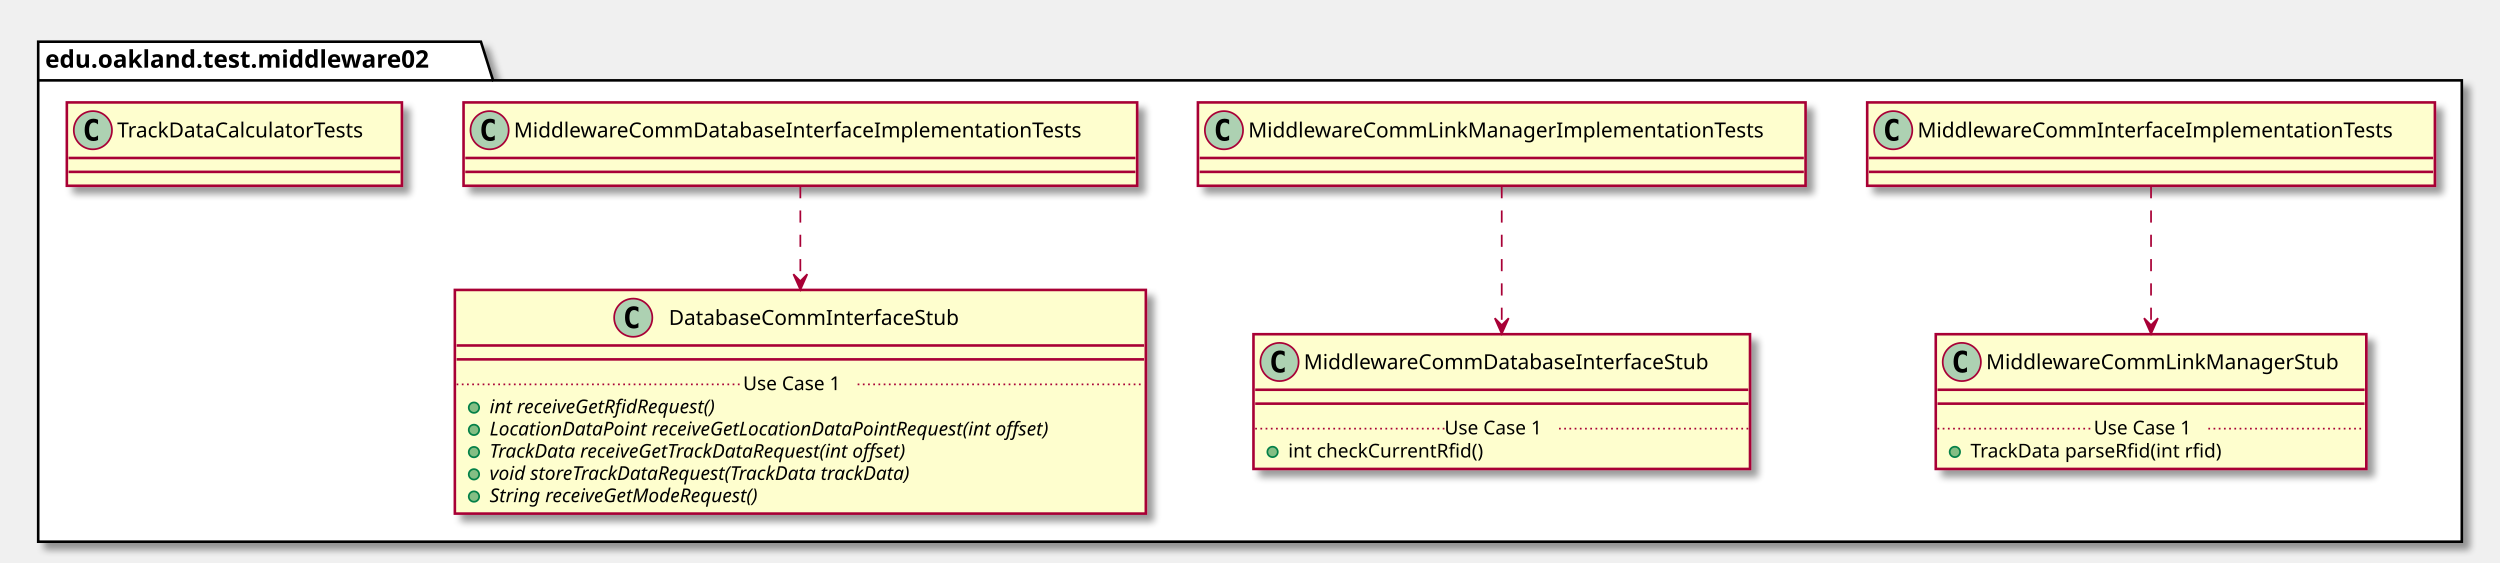
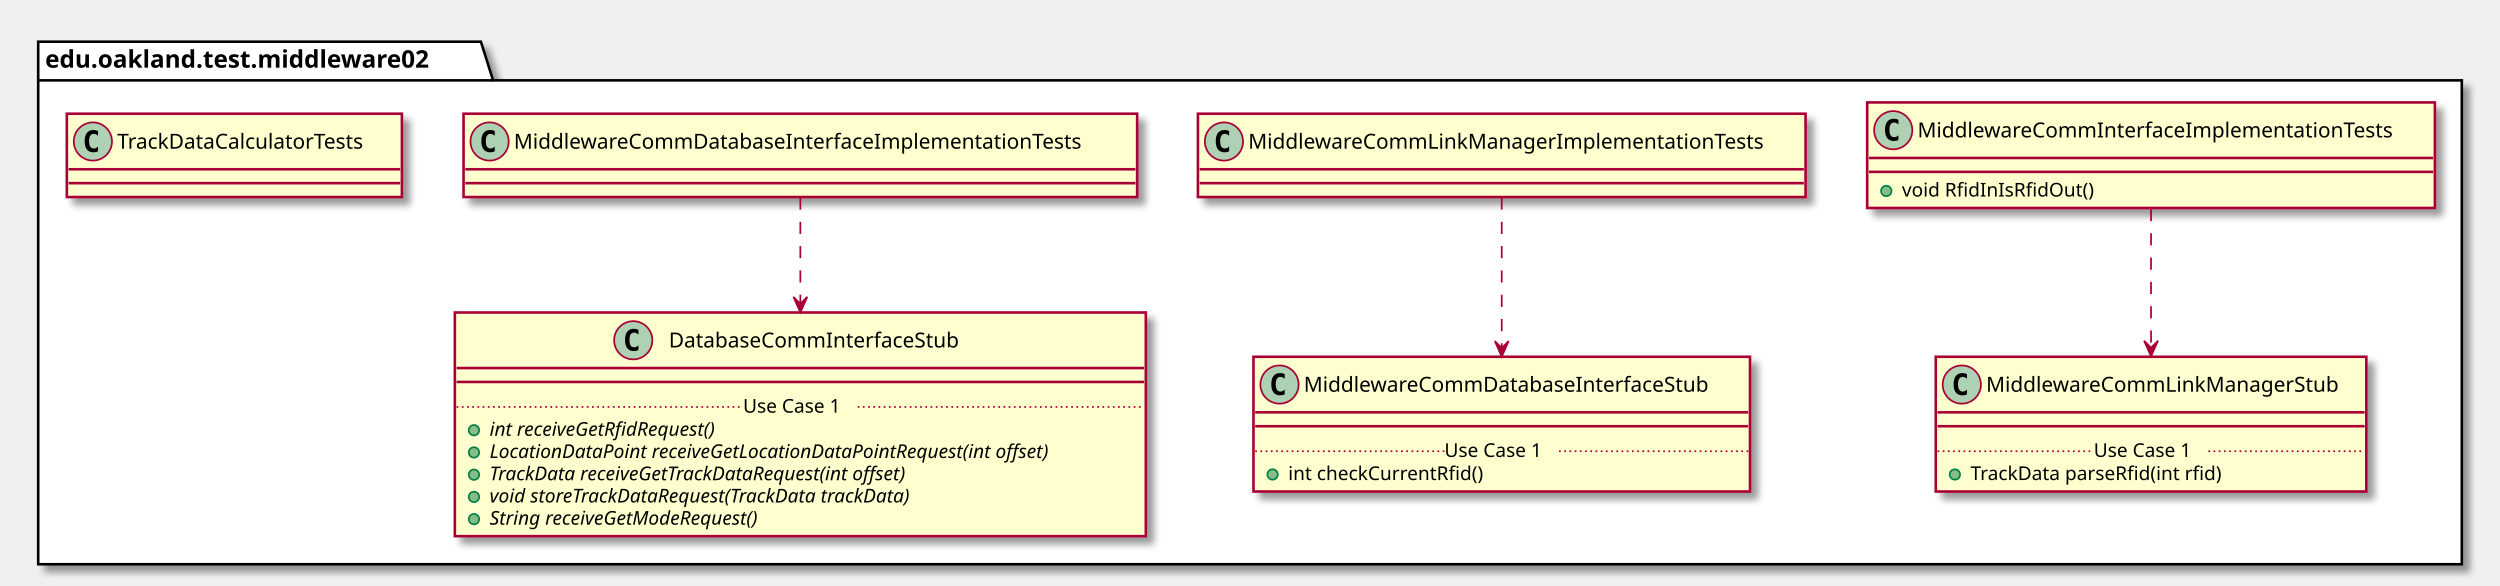
- <svg xmlns="http://www.w3.org/2000/svg" contentScriptType="application/ecmascript" contentStyleType="text/css" height="324px" preserveAspectRatio="none" style="width:1440px;height:324px;" version="1.1" viewBox="0 0 1440 324" width="1440px" zoomAndPan="magnify">
+ <svg xmlns="http://www.w3.org/2000/svg" contentScriptType="application/ecmascript" contentStyleType="text/css" height="337px" preserveAspectRatio="none" style="width:1440px;height:337px;" version="1.1" viewBox="0 0 1440 337" width="1440px" zoomAndPan="magnify">
  <defs>
-     <filter height="300%" id="fr3mve617rw9" width="300%" x="-1" y="-1">
+     <filter height="300%" id="f1j44obskdg0xr" width="300%" x="-1" y="-1">
      <feGaussianBlur result="blurOut" stdDeviation="2.0" />
      <feColorMatrix in="blurOut" result="blurOut2" type="matrix" values="0 0 0 0 0 0 0 0 0 0 0 0 0 0 0 0 0 0 .4 0" />
      <feOffset dx="4.0" dy="4.0" in="blurOut2" result="blurOut3" />
      <feBlend in="SourceGraphic" in2="blurOut3" mode="normal" />
    </filter>
  </defs>
  <g>
-     <polygon fill="#FFFFFF" filter="url(#fr3mve617rw9)" points="22,24,277,24,284,46.297,1418,46.297,1418,312,22,312,22,24" style="stroke: #000000; stroke-width: 1.5;" />
+     <polygon fill="#FFFFFF" filter="url(#f1j44obskdg0xr)" points="22,24,277,24,284,46.297,1418,46.297,1418,325,22,325,22,24" style="stroke: #000000; stroke-width: 1.5;" />
    <line style="stroke: #000000; stroke-width: 1.5;" x1="22" x2="284" y1="46.297" y2="46.297" />
    <text fill="#000000" font-family="sans-serif" font-size="14" font-weight="bold" lengthAdjust="spacingAndGlyphs" textLength="249" x="26" y="38.995">edu.oakland.test.middleware02</text>
-     <rect fill="#FEFECE" filter="url(#fr3mve617rw9)" height="48" id="MiddlewareCommInterfaceImplementationTests" style="stroke: #A80036; stroke-width: 1.5;" width="327" x="1075.5" y="59" />
+     <rect fill="#FEFECE" filter="url(#f1j44obskdg0xr)" height="60.805" id="MiddlewareCommInterfaceImplementationTests" style="stroke: #A80036; stroke-width: 1.5;" width="327" x="1075.5" y="59" />
    <ellipse cx="1090.5" cy="75" fill="#ADD1B2" rx="11" ry="11" style="stroke: #A80036; stroke-width: 1.0;" />
    <path d="M1093.469,80.641 Q1092.891,80.938 1092.25,81.078 Q1091.609,81.234 1090.906,81.234 Q1088.406,81.234 1087.078,79.594 Q1085.766,77.938 1085.766,74.812 Q1085.766,71.688 1087.078,70.031 Q1088.406,68.375 1090.906,68.375 Q1091.609,68.375 1092.25,68.531 Q1092.906,68.688 1093.469,68.984 L1093.469,71.703 Q1092.844,71.125 1092.25,70.859 Q1091.656,70.578 1091.031,70.578 Q1089.688,70.578 1089,71.656 Q1088.312,72.719 1088.312,74.812 Q1088.312,76.906 1089,77.984 Q1089.688,79.047 1091.031,79.047 Q1091.656,79.047 1092.25,78.781 Q1092.844,78.5 1093.469,77.922 L1093.469,80.641 Z " />
    <text fill="#000000" font-family="sans-serif" font-size="12" lengthAdjust="spacingAndGlyphs" textLength="295" x="1104.5" y="79.154">MiddlewareCommInterfaceImplementationTests</text>
    <line style="stroke: #A80036; stroke-width: 1.5;" x1="1076.5" x2="1401.5" y1="91" y2="91" />
    <line style="stroke: #A80036; stroke-width: 1.5;" x1="1076.5" x2="1401.5" y1="99" y2="99" />
-     <rect fill="#FEFECE" filter="url(#fr3mve617rw9)" height="77.609" id="MiddlewareCommLinkManagerStub" style="stroke: #A80036; stroke-width: 1.5;" width="248" x="1115" y="192.5" />
-     <ellipse cx="1130" cy="208.5" fill="#ADD1B2" rx="11" ry="11" style="stroke: #A80036; stroke-width: 1.0;" />
-     <path d="M1132.969,214.141 Q1132.391,214.438 1131.75,214.578 Q1131.109,214.734 1130.406,214.734 Q1127.906,214.734 1126.578,213.094 Q1125.266,211.438 1125.266,208.312 Q1125.266,205.188 1126.578,203.531 Q1127.906,201.875 1130.406,201.875 Q1131.109,201.875 1131.75,202.031 Q1132.406,202.188 1132.969,202.484 L1132.969,205.203 Q1132.344,204.625 1131.75,204.359 Q1131.156,204.078 1130.531,204.078 Q1129.188,204.078 1128.5,205.156 Q1127.812,206.219 1127.812,208.312 Q1127.812,210.406 1128.5,211.484 Q1129.188,212.547 1130.531,212.547 Q1131.156,212.547 1131.75,212.281 Q1132.344,212 1132.969,211.422 L1132.969,214.141 Z " />
-     <text fill="#000000" font-family="sans-serif" font-size="12" lengthAdjust="spacingAndGlyphs" textLength="216" x="1144" y="212.654">MiddlewareCommLinkManagerStub</text>
-     <line style="stroke: #A80036; stroke-width: 1.5;" x1="1116" x2="1362" y1="224.5" y2="224.5" />
-     <line style="stroke: #A80036; stroke-width: 1.5;" x1="1116" x2="1362" y1="232.5" y2="232.5" />
-     <ellipse cx="1126" cy="260.305" fill="#84BE84" rx="3" ry="3" style="stroke: #038048; stroke-width: 1.0;" />
-     <text fill="#000000" font-family="sans-serif" font-size="11" lengthAdjust="spacingAndGlyphs" textLength="160" x="1135" y="263.515">TrackData parseRfid(int rfid)</text>
-     <line style="stroke: #A80036; stroke-width: 1.0; stroke-dasharray: 1.0,2.0;" x1="1116" x2="1206" y1="246.902" y2="246.902" />
-     <text fill="#000000" font-family="sans-serif" font-size="11" lengthAdjust="spacingAndGlyphs" textLength="66" x="1206" y="250.21">Use Case 1</text>
-     <line style="stroke: #A80036; stroke-width: 1.0; stroke-dasharray: 1.0,2.0;" x1="1272" x2="1362" y1="246.902" y2="246.902" />
-     <rect fill="#FEFECE" filter="url(#fr3mve617rw9)" height="48" id="MiddlewareCommLinkManagerImplementationTests" style="stroke: #A80036; stroke-width: 1.5;" width="350" x="690" y="59" />
-     <ellipse cx="705" cy="75" fill="#ADD1B2" rx="11" ry="11" style="stroke: #A80036; stroke-width: 1.0;" />
-     <path d="M707.969,80.641 Q707.391,80.938 706.75,81.078 Q706.109,81.234 705.406,81.234 Q702.906,81.234 701.578,79.594 Q700.266,77.938 700.266,74.812 Q700.266,71.688 701.578,70.031 Q702.906,68.375 705.406,68.375 Q706.109,68.375 706.75,68.531 Q707.406,68.688 707.969,68.984 L707.969,71.703 Q707.344,71.125 706.75,70.859 Q706.156,70.578 705.531,70.578 Q704.188,70.578 703.5,71.656 Q702.812,72.719 702.812,74.812 Q702.812,76.906 703.5,77.984 Q704.188,79.047 705.531,79.047 Q706.156,79.047 706.75,78.781 Q707.344,78.5 707.969,77.922 L707.969,80.641 Z " />
-     <text fill="#000000" font-family="sans-serif" font-size="12" lengthAdjust="spacingAndGlyphs" textLength="318" x="719" y="79.154">MiddlewareCommLinkManagerImplementationTests</text>
-     <line style="stroke: #A80036; stroke-width: 1.5;" x1="691" x2="1039" y1="91" y2="91" />
-     <line style="stroke: #A80036; stroke-width: 1.5;" x1="691" x2="1039" y1="99" y2="99" />
-     <rect fill="#FEFECE" filter="url(#fr3mve617rw9)" height="77.609" id="MiddlewareCommDatabaseInterfaceStub" style="stroke: #A80036; stroke-width: 1.5;" width="286" x="722" y="192.5" />
-     <ellipse cx="737" cy="208.5" fill="#ADD1B2" rx="11" ry="11" style="stroke: #A80036; stroke-width: 1.0;" />
-     <path d="M739.969,214.141 Q739.391,214.438 738.75,214.578 Q738.109,214.734 737.406,214.734 Q734.906,214.734 733.578,213.094 Q732.266,211.438 732.266,208.312 Q732.266,205.188 733.578,203.531 Q734.906,201.875 737.406,201.875 Q738.109,201.875 738.75,202.031 Q739.406,202.188 739.969,202.484 L739.969,205.203 Q739.344,204.625 738.75,204.359 Q738.156,204.078 737.531,204.078 Q736.188,204.078 735.5,205.156 Q734.812,206.219 734.812,208.312 Q734.812,210.406 735.5,211.484 Q736.188,212.547 737.531,212.547 Q738.156,212.547 738.75,212.281 Q739.344,212 739.969,211.422 L739.969,214.141 Z " />
-     <text fill="#000000" font-family="sans-serif" font-size="12" lengthAdjust="spacingAndGlyphs" textLength="254" x="751" y="212.654">MiddlewareCommDatabaseInterfaceStub</text>
-     <line style="stroke: #A80036; stroke-width: 1.5;" x1="723" x2="1007" y1="224.5" y2="224.5" />
-     <line style="stroke: #A80036; stroke-width: 1.5;" x1="723" x2="1007" y1="232.5" y2="232.5" />
-     <ellipse cx="733" cy="260.305" fill="#84BE84" rx="3" ry="3" style="stroke: #038048; stroke-width: 1.0;" />
-     <text fill="#000000" font-family="sans-serif" font-size="11" lengthAdjust="spacingAndGlyphs" textLength="122" x="742" y="263.515">int checkCurrentRfid()</text>
-     <line style="stroke: #A80036; stroke-width: 1.0; stroke-dasharray: 1.0,2.0;" x1="723" x2="832" y1="246.902" y2="246.902" />
-     <text fill="#000000" font-family="sans-serif" font-size="11" lengthAdjust="spacingAndGlyphs" textLength="66" x="832" y="250.21">Use Case 1</text>
-     <line style="stroke: #A80036; stroke-width: 1.0; stroke-dasharray: 1.0,2.0;" x1="898" x2="1007" y1="246.902" y2="246.902" />
-     <rect fill="#FEFECE" filter="url(#fr3mve617rw9)" height="48" id="MiddlewareCommDatabaseInterfaceImplementationTests" style="stroke: #A80036; stroke-width: 1.5;" width="388" x="267" y="59" />
-     <ellipse cx="282" cy="75" fill="#ADD1B2" rx="11" ry="11" style="stroke: #A80036; stroke-width: 1.0;" />
-     <path d="M284.969,80.641 Q284.391,80.938 283.75,81.078 Q283.109,81.234 282.406,81.234 Q279.906,81.234 278.578,79.594 Q277.266,77.938 277.266,74.812 Q277.266,71.688 278.578,70.031 Q279.906,68.375 282.406,68.375 Q283.109,68.375 283.75,68.531 Q284.406,68.688 284.969,68.984 L284.969,71.703 Q284.344,71.125 283.75,70.859 Q283.156,70.578 282.531,70.578 Q281.188,70.578 280.5,71.656 Q279.812,72.719 279.812,74.812 Q279.812,76.906 280.5,77.984 Q281.188,79.047 282.531,79.047 Q283.156,79.047 283.75,78.781 Q284.344,78.5 284.969,77.922 L284.969,80.641 Z " />
-     <text fill="#000000" font-family="sans-serif" font-size="12" lengthAdjust="spacingAndGlyphs" textLength="356" x="296" y="79.154">MiddlewareCommDatabaseInterfaceImplementationTests</text>
-     <line style="stroke: #A80036; stroke-width: 1.5;" x1="268" x2="654" y1="91" y2="91" />
-     <line style="stroke: #A80036; stroke-width: 1.5;" x1="268" x2="654" y1="99" y2="99" />
-     <rect fill="#FEFECE" filter="url(#fr3mve617rw9)" height="128.828" id="DatabaseCommInterfaceStub" style="stroke: #A80036; stroke-width: 1.5;" width="398" x="262" y="167" />
-     <ellipse cx="364.75" cy="183" fill="#ADD1B2" rx="11" ry="11" style="stroke: #A80036; stroke-width: 1.0;" />
-     <path d="M367.719,188.641 Q367.141,188.938 366.5,189.078 Q365.859,189.234 365.156,189.234 Q362.656,189.234 361.328,187.594 Q360.016,185.938 360.016,182.812 Q360.016,179.688 361.328,178.031 Q362.656,176.375 365.156,176.375 Q365.859,176.375 366.5,176.531 Q367.156,176.688 367.719,176.984 L367.719,179.703 Q367.094,179.125 366.5,178.859 Q365.906,178.578 365.281,178.578 Q363.938,178.578 363.25,179.656 Q362.562,180.719 362.562,182.812 Q362.562,184.906 363.25,185.984 Q363.938,187.047 365.281,187.047 Q365.906,187.047 366.5,186.781 Q367.094,186.5 367.719,185.922 L367.719,188.641 Z " />
-     <text fill="#000000" font-family="sans-serif" font-size="12" lengthAdjust="spacingAndGlyphs" textLength="184" x="385.25" y="187.154">DatabaseCommInterfaceStub</text>
-     <line style="stroke: #A80036; stroke-width: 1.5;" x1="263" x2="659" y1="199" y2="199" />
-     <line style="stroke: #A80036; stroke-width: 1.5;" x1="263" x2="659" y1="207" y2="207" />
-     <ellipse cx="273" cy="234.805" fill="#84BE84" rx="3" ry="3" style="stroke: #038048; stroke-width: 1.0;" />
-     <text fill="#000000" font-family="sans-serif" font-size="11" font-style="italic" lengthAdjust="spacingAndGlyphs" textLength="156" x="282" y="238.015">int receiveGetRfidRequest()</text>
-     <ellipse cx="273" cy="247.609" fill="#84BE84" rx="3" ry="3" style="stroke: #038048; stroke-width: 1.0;" />
-     <text fill="#000000" font-family="sans-serif" font-size="11" font-style="italic" lengthAdjust="spacingAndGlyphs" textLength="372" x="282" y="250.82">LocationDataPoint receiveGetLocationDataPointRequest(int offset)</text>
-     <ellipse cx="273" cy="260.414" fill="#84BE84" rx="3" ry="3" style="stroke: #038048; stroke-width: 1.0;" />
-     <text fill="#000000" font-family="sans-serif" font-size="11" font-style="italic" lengthAdjust="spacingAndGlyphs" textLength="284" x="282" y="263.625">TrackData receiveGetTrackDataRequest(int offset)</text>
-     <ellipse cx="273" cy="273.219" fill="#84BE84" rx="3" ry="3" style="stroke: #038048; stroke-width: 1.0;" />
-     <text fill="#000000" font-family="sans-serif" font-size="11" font-style="italic" lengthAdjust="spacingAndGlyphs" textLength="283" x="282" y="276.429">void storeTrackDataRequest(TrackData trackData)</text>
-     <ellipse cx="273" cy="286.023" fill="#84BE84" rx="3" ry="3" style="stroke: #038048; stroke-width: 1.0;" />
-     <text fill="#000000" font-family="sans-serif" font-size="11" font-style="italic" lengthAdjust="spacingAndGlyphs" textLength="183" x="282" y="289.234">String receiveGetModeRequest()</text>
-     <line style="stroke: #A80036; stroke-width: 1.0; stroke-dasharray: 1.0,2.0;" x1="263" x2="428" y1="221.402" y2="221.402" />
-     <text fill="#000000" font-family="sans-serif" font-size="11" lengthAdjust="spacingAndGlyphs" textLength="66" x="428" y="224.71">Use Case 1</text>
-     <line style="stroke: #A80036; stroke-width: 1.0; stroke-dasharray: 1.0,2.0;" x1="494" x2="659" y1="221.402" y2="221.402" />
-     <rect fill="#FEFECE" filter="url(#fr3mve617rw9)" height="48" id="TrackDataCalculatorTests" style="stroke: #A80036; stroke-width: 1.5;" width="193" x="38.5" y="59" />
-     <ellipse cx="53.5" cy="75" fill="#ADD1B2" rx="11" ry="11" style="stroke: #A80036; stroke-width: 1.0;" />
-     <path d="M56.469,80.641 Q55.891,80.938 55.25,81.078 Q54.609,81.234 53.906,81.234 Q51.406,81.234 50.078,79.594 Q48.766,77.938 48.766,74.812 Q48.766,71.688 50.078,70.031 Q51.406,68.375 53.906,68.375 Q54.609,68.375 55.25,68.531 Q55.906,68.688 56.469,68.984 L56.469,71.703 Q55.844,71.125 55.25,70.859 Q54.656,70.578 54.031,70.578 Q52.688,70.578 52,71.656 Q51.312,72.719 51.312,74.812 Q51.312,76.906 52,77.984 Q52.688,79.047 54.031,79.047 Q54.656,79.047 55.25,78.781 Q55.844,78.5 56.469,77.922 L56.469,80.641 Z " />
-     <text fill="#000000" font-family="sans-serif" font-size="12" lengthAdjust="spacingAndGlyphs" textLength="161" x="67.5" y="79.154">TrackDataCalculatorTests</text>
-     <line style="stroke: #A80036; stroke-width: 1.5;" x1="39.5" x2="230.5" y1="91" y2="91" />
-     <line style="stroke: #A80036; stroke-width: 1.5;" x1="39.5" x2="230.5" y1="99" y2="99" />
-     <path d="M1239,107.21 C1239,128.62 1239,160.95 1239,187.13 " fill="none" id="MiddlewareCommInterfaceImplementationTests-&gt;MiddlewareCommLinkManagerStub" style="stroke: #A80036; stroke-width: 1.0; stroke-dasharray: 7.0,7.0;" />
-     <polygon fill="#A80036" points="1239,192.28,1243,183.28,1239,187.28,1235,183.28,1239,192.28" style="stroke: #A80036; stroke-width: 1.0;" />
-     <path d="M865,107.21 C865,128.62 865,160.95 865,187.13 " fill="none" id="MiddlewareCommLinkManagerImplementationTests-&gt;MiddlewareCommDatabaseInterfaceStub" style="stroke: #A80036; stroke-width: 1.0; stroke-dasharray: 7.0,7.0;" />
-     <polygon fill="#A80036" points="865,192.28,869,183.28,865,187.28,861,183.28,865,192.28" style="stroke: #A80036; stroke-width: 1.0;" />
-     <path d="M461,107.21 C461,122.03 461,142.07 461,161.68 " fill="none" id="MiddlewareCommDatabaseInterfaceImplementationTests-&gt;DatabaseCommInterfaceStub" style="stroke: #A80036; stroke-width: 1.0; stroke-dasharray: 7.0,7.0;" />
-     <polygon fill="#A80036" points="461,166.93,465,157.93,461,161.93,457,157.93,461,166.93" style="stroke: #A80036; stroke-width: 1.0;" />
+     <ellipse cx="1086.5" cy="110" fill="#84BE84" rx="3" ry="3" style="stroke: #038048; stroke-width: 1.0;" />
+     <text fill="#000000" font-family="sans-serif" font-size="11" lengthAdjust="spacingAndGlyphs" textLength="117" x="1095.5" y="113.21">void RfidInIsRfidOut()</text>
+     <rect fill="#FEFECE" filter="url(#f1j44obskdg0xr)" height="77.609" id="MiddlewareCommLinkManagerStub" style="stroke: #A80036; stroke-width: 1.5;" width="248" x="1115" y="205.5" />
+     <ellipse cx="1130" cy="221.5" fill="#ADD1B2" rx="11" ry="11" style="stroke: #A80036; stroke-width: 1.0;" />
+     <path d="M1132.969,227.141 Q1132.391,227.438 1131.75,227.578 Q1131.109,227.734 1130.406,227.734 Q1127.906,227.734 1126.578,226.094 Q1125.266,224.438 1125.266,221.312 Q1125.266,218.188 1126.578,216.531 Q1127.906,214.875 1130.406,214.875 Q1131.109,214.875 1131.75,215.031 Q1132.406,215.188 1132.969,215.484 L1132.969,218.203 Q1132.344,217.625 1131.75,217.359 Q1131.156,217.078 1130.531,217.078 Q1129.188,217.078 1128.5,218.156 Q1127.812,219.219 1127.812,221.312 Q1127.812,223.406 1128.5,224.484 Q1129.188,225.547 1130.531,225.547 Q1131.156,225.547 1131.75,225.281 Q1132.344,225 1132.969,224.422 L1132.969,227.141 Z " />
+     <text fill="#000000" font-family="sans-serif" font-size="12" lengthAdjust="spacingAndGlyphs" textLength="216" x="1144" y="225.654">MiddlewareCommLinkManagerStub</text>
+     <line style="stroke: #A80036; stroke-width: 1.5;" x1="1116" x2="1362" y1="237.5" y2="237.5" />
+     <line style="stroke: #A80036; stroke-width: 1.5;" x1="1116" x2="1362" y1="245.5" y2="245.5" />
+     <ellipse cx="1126" cy="273.305" fill="#84BE84" rx="3" ry="3" style="stroke: #038048; stroke-width: 1.0;" />
+     <text fill="#000000" font-family="sans-serif" font-size="11" lengthAdjust="spacingAndGlyphs" textLength="160" x="1135" y="276.515">TrackData parseRfid(int rfid)</text>
+     <line style="stroke: #A80036; stroke-width: 1.0; stroke-dasharray: 1.0,2.0;" x1="1116" x2="1206" y1="259.902" y2="259.902" />
+     <text fill="#000000" font-family="sans-serif" font-size="11" lengthAdjust="spacingAndGlyphs" textLength="66" x="1206" y="263.21">Use Case 1</text>
+     <line style="stroke: #A80036; stroke-width: 1.0; stroke-dasharray: 1.0,2.0;" x1="1272" x2="1362" y1="259.902" y2="259.902" />
+     <rect fill="#FEFECE" filter="url(#f1j44obskdg0xr)" height="48" id="MiddlewareCommLinkManagerImplementationTests" style="stroke: #A80036; stroke-width: 1.5;" width="350" x="690" y="65.5" />
+     <ellipse cx="705" cy="81.5" fill="#ADD1B2" rx="11" ry="11" style="stroke: #A80036; stroke-width: 1.0;" />
+     <path d="M707.969,87.141 Q707.391,87.438 706.75,87.578 Q706.109,87.734 705.406,87.734 Q702.906,87.734 701.578,86.094 Q700.266,84.438 700.266,81.312 Q700.266,78.188 701.578,76.531 Q702.906,74.875 705.406,74.875 Q706.109,74.875 706.75,75.031 Q707.406,75.188 707.969,75.484 L707.969,78.203 Q707.344,77.625 706.75,77.359 Q706.156,77.078 705.531,77.078 Q704.188,77.078 703.5,78.156 Q702.812,79.219 702.812,81.312 Q702.812,83.406 703.5,84.484 Q704.188,85.547 705.531,85.547 Q706.156,85.547 706.75,85.281 Q707.344,85 707.969,84.422 L707.969,87.141 Z " />
+     <text fill="#000000" font-family="sans-serif" font-size="12" lengthAdjust="spacingAndGlyphs" textLength="318" x="719" y="85.654">MiddlewareCommLinkManagerImplementationTests</text>
+     <line style="stroke: #A80036; stroke-width: 1.5;" x1="691" x2="1039" y1="97.5" y2="97.5" />
+     <line style="stroke: #A80036; stroke-width: 1.5;" x1="691" x2="1039" y1="105.5" y2="105.5" />
+     <rect fill="#FEFECE" filter="url(#f1j44obskdg0xr)" height="77.609" id="MiddlewareCommDatabaseInterfaceStub" style="stroke: #A80036; stroke-width: 1.5;" width="286" x="722" y="205.5" />
+     <ellipse cx="737" cy="221.5" fill="#ADD1B2" rx="11" ry="11" style="stroke: #A80036; stroke-width: 1.0;" />
+     <path d="M739.969,227.141 Q739.391,227.438 738.75,227.578 Q738.109,227.734 737.406,227.734 Q734.906,227.734 733.578,226.094 Q732.266,224.438 732.266,221.312 Q732.266,218.188 733.578,216.531 Q734.906,214.875 737.406,214.875 Q738.109,214.875 738.75,215.031 Q739.406,215.188 739.969,215.484 L739.969,218.203 Q739.344,217.625 738.75,217.359 Q738.156,217.078 737.531,217.078 Q736.188,217.078 735.5,218.156 Q734.812,219.219 734.812,221.312 Q734.812,223.406 735.5,224.484 Q736.188,225.547 737.531,225.547 Q738.156,225.547 738.75,225.281 Q739.344,225 739.969,224.422 L739.969,227.141 Z " />
+     <text fill="#000000" font-family="sans-serif" font-size="12" lengthAdjust="spacingAndGlyphs" textLength="254" x="751" y="225.654">MiddlewareCommDatabaseInterfaceStub</text>
+     <line style="stroke: #A80036; stroke-width: 1.5;" x1="723" x2="1007" y1="237.5" y2="237.5" />
+     <line style="stroke: #A80036; stroke-width: 1.5;" x1="723" x2="1007" y1="245.5" y2="245.5" />
+     <ellipse cx="733" cy="273.305" fill="#84BE84" rx="3" ry="3" style="stroke: #038048; stroke-width: 1.0;" />
+     <text fill="#000000" font-family="sans-serif" font-size="11" lengthAdjust="spacingAndGlyphs" textLength="122" x="742" y="276.515">int checkCurrentRfid()</text>
+     <line style="stroke: #A80036; stroke-width: 1.0; stroke-dasharray: 1.0,2.0;" x1="723" x2="832" y1="259.902" y2="259.902" />
+     <text fill="#000000" font-family="sans-serif" font-size="11" lengthAdjust="spacingAndGlyphs" textLength="66" x="832" y="263.21">Use Case 1</text>
+     <line style="stroke: #A80036; stroke-width: 1.0; stroke-dasharray: 1.0,2.0;" x1="898" x2="1007" y1="259.902" y2="259.902" />
+     <rect fill="#FEFECE" filter="url(#f1j44obskdg0xr)" height="48" id="MiddlewareCommDatabaseInterfaceImplementationTests" style="stroke: #A80036; stroke-width: 1.5;" width="388" x="267" y="65.5" />
+     <ellipse cx="282" cy="81.5" fill="#ADD1B2" rx="11" ry="11" style="stroke: #A80036; stroke-width: 1.0;" />
+     <path d="M284.969,87.141 Q284.391,87.438 283.75,87.578 Q283.109,87.734 282.406,87.734 Q279.906,87.734 278.578,86.094 Q277.266,84.438 277.266,81.312 Q277.266,78.188 278.578,76.531 Q279.906,74.875 282.406,74.875 Q283.109,74.875 283.75,75.031 Q284.406,75.188 284.969,75.484 L284.969,78.203 Q284.344,77.625 283.75,77.359 Q283.156,77.078 282.531,77.078 Q281.188,77.078 280.5,78.156 Q279.812,79.219 279.812,81.312 Q279.812,83.406 280.5,84.484 Q281.188,85.547 282.531,85.547 Q283.156,85.547 283.75,85.281 Q284.344,85 284.969,84.422 L284.969,87.141 Z " />
+     <text fill="#000000" font-family="sans-serif" font-size="12" lengthAdjust="spacingAndGlyphs" textLength="356" x="296" y="85.654">MiddlewareCommDatabaseInterfaceImplementationTests</text>
+     <line style="stroke: #A80036; stroke-width: 1.5;" x1="268" x2="654" y1="97.5" y2="97.5" />
+     <line style="stroke: #A80036; stroke-width: 1.5;" x1="268" x2="654" y1="105.5" y2="105.5" />
+     <rect fill="#FEFECE" filter="url(#f1j44obskdg0xr)" height="128.828" id="DatabaseCommInterfaceStub" style="stroke: #A80036; stroke-width: 1.5;" width="398" x="262" y="180" />
+     <ellipse cx="364.75" cy="196" fill="#ADD1B2" rx="11" ry="11" style="stroke: #A80036; stroke-width: 1.0;" />
+     <path d="M367.719,201.641 Q367.141,201.938 366.5,202.078 Q365.859,202.234 365.156,202.234 Q362.656,202.234 361.328,200.594 Q360.016,198.938 360.016,195.812 Q360.016,192.688 361.328,191.031 Q362.656,189.375 365.156,189.375 Q365.859,189.375 366.5,189.531 Q367.156,189.688 367.719,189.984 L367.719,192.703 Q367.094,192.125 366.5,191.859 Q365.906,191.578 365.281,191.578 Q363.938,191.578 363.25,192.656 Q362.562,193.719 362.562,195.812 Q362.562,197.906 363.25,198.984 Q363.938,200.047 365.281,200.047 Q365.906,200.047 366.5,199.781 Q367.094,199.5 367.719,198.922 L367.719,201.641 Z " />
+     <text fill="#000000" font-family="sans-serif" font-size="12" lengthAdjust="spacingAndGlyphs" textLength="184" x="385.25" y="200.154">DatabaseCommInterfaceStub</text>
+     <line style="stroke: #A80036; stroke-width: 1.5;" x1="263" x2="659" y1="212" y2="212" />
+     <line style="stroke: #A80036; stroke-width: 1.5;" x1="263" x2="659" y1="220" y2="220" />
+     <ellipse cx="273" cy="247.805" fill="#84BE84" rx="3" ry="3" style="stroke: #038048; stroke-width: 1.0;" />
+     <text fill="#000000" font-family="sans-serif" font-size="11" font-style="italic" lengthAdjust="spacingAndGlyphs" textLength="156" x="282" y="251.015">int receiveGetRfidRequest()</text>
+     <ellipse cx="273" cy="260.609" fill="#84BE84" rx="3" ry="3" style="stroke: #038048; stroke-width: 1.0;" />
+     <text fill="#000000" font-family="sans-serif" font-size="11" font-style="italic" lengthAdjust="spacingAndGlyphs" textLength="372" x="282" y="263.82">LocationDataPoint receiveGetLocationDataPointRequest(int offset)</text>
+     <ellipse cx="273" cy="273.414" fill="#84BE84" rx="3" ry="3" style="stroke: #038048; stroke-width: 1.0;" />
+     <text fill="#000000" font-family="sans-serif" font-size="11" font-style="italic" lengthAdjust="spacingAndGlyphs" textLength="284" x="282" y="276.625">TrackData receiveGetTrackDataRequest(int offset)</text>
+     <ellipse cx="273" cy="286.219" fill="#84BE84" rx="3" ry="3" style="stroke: #038048; stroke-width: 1.0;" />
+     <text fill="#000000" font-family="sans-serif" font-size="11" font-style="italic" lengthAdjust="spacingAndGlyphs" textLength="283" x="282" y="289.429">void storeTrackDataRequest(TrackData trackData)</text>
+     <ellipse cx="273" cy="299.023" fill="#84BE84" rx="3" ry="3" style="stroke: #038048; stroke-width: 1.0;" />
+     <text fill="#000000" font-family="sans-serif" font-size="11" font-style="italic" lengthAdjust="spacingAndGlyphs" textLength="183" x="282" y="302.234">String receiveGetModeRequest()</text>
+     <line style="stroke: #A80036; stroke-width: 1.0; stroke-dasharray: 1.0,2.0;" x1="263" x2="428" y1="234.402" y2="234.402" />
+     <text fill="#000000" font-family="sans-serif" font-size="11" lengthAdjust="spacingAndGlyphs" textLength="66" x="428" y="237.71">Use Case 1</text>
+     <line style="stroke: #A80036; stroke-width: 1.0; stroke-dasharray: 1.0,2.0;" x1="494" x2="659" y1="234.402" y2="234.402" />
+     <rect fill="#FEFECE" filter="url(#f1j44obskdg0xr)" height="48" id="TrackDataCalculatorTests" style="stroke: #A80036; stroke-width: 1.5;" width="193" x="38.5" y="65.5" />
+     <ellipse cx="53.5" cy="81.5" fill="#ADD1B2" rx="11" ry="11" style="stroke: #A80036; stroke-width: 1.0;" />
+     <path d="M56.469,87.141 Q55.891,87.438 55.25,87.578 Q54.609,87.734 53.906,87.734 Q51.406,87.734 50.078,86.094 Q48.766,84.438 48.766,81.312 Q48.766,78.188 50.078,76.531 Q51.406,74.875 53.906,74.875 Q54.609,74.875 55.25,75.031 Q55.906,75.188 56.469,75.484 L56.469,78.203 Q55.844,77.625 55.25,77.359 Q54.656,77.078 54.031,77.078 Q52.688,77.078 52,78.156 Q51.312,79.219 51.312,81.312 Q51.312,83.406 52,84.484 Q52.688,85.547 54.031,85.547 Q54.656,85.547 55.25,85.281 Q55.844,85 56.469,84.422 L56.469,87.141 Z " />
+     <text fill="#000000" font-family="sans-serif" font-size="12" lengthAdjust="spacingAndGlyphs" textLength="161" x="67.5" y="85.654">TrackDataCalculatorTests</text>
+     <line style="stroke: #A80036; stroke-width: 1.5;" x1="39.5" x2="230.5" y1="97.5" y2="97.5" />
+     <line style="stroke: #A80036; stroke-width: 1.5;" x1="39.5" x2="230.5" y1="105.5" y2="105.5" />
+     <path d="M1239,120.36 C1239,143.11 1239,174.75 1239,200.26 " fill="none" id="MiddlewareCommInterfaceImplementationTests-&gt;MiddlewareCommLinkManagerStub" style="stroke: #A80036; stroke-width: 1.0; stroke-dasharray: 7.0,7.0;" />
+     <polygon fill="#A80036" points="1239,205.28,1243,196.28,1239,200.28,1235,196.28,1239,205.28" style="stroke: #A80036; stroke-width: 1.0;" />
+     <path d="M865,113.74 C865,136.64 865,172.18 865,200.28 " fill="none" id="MiddlewareCommLinkManagerImplementationTests-&gt;MiddlewareCommDatabaseInterfaceStub" style="stroke: #A80036; stroke-width: 1.0; stroke-dasharray: 7.0,7.0;" />
+     <polygon fill="#A80036" points="865,205.44,869,196.44,865,200.44,861,196.44,865,205.44" style="stroke: #A80036; stroke-width: 1.0;" />
+     <path d="M461,113.74 C461,130.07 461,152.82 461,174.73 " fill="none" id="MiddlewareCommDatabaseInterfaceImplementationTests-&gt;DatabaseCommInterfaceStub" style="stroke: #A80036; stroke-width: 1.0; stroke-dasharray: 7.0,7.0;" />
+     <polygon fill="#A80036" points="461,179.98,465,170.98,461,174.98,457,170.98,461,179.98" style="stroke: #A80036; stroke-width: 1.0;" />
  </g>
</svg>
